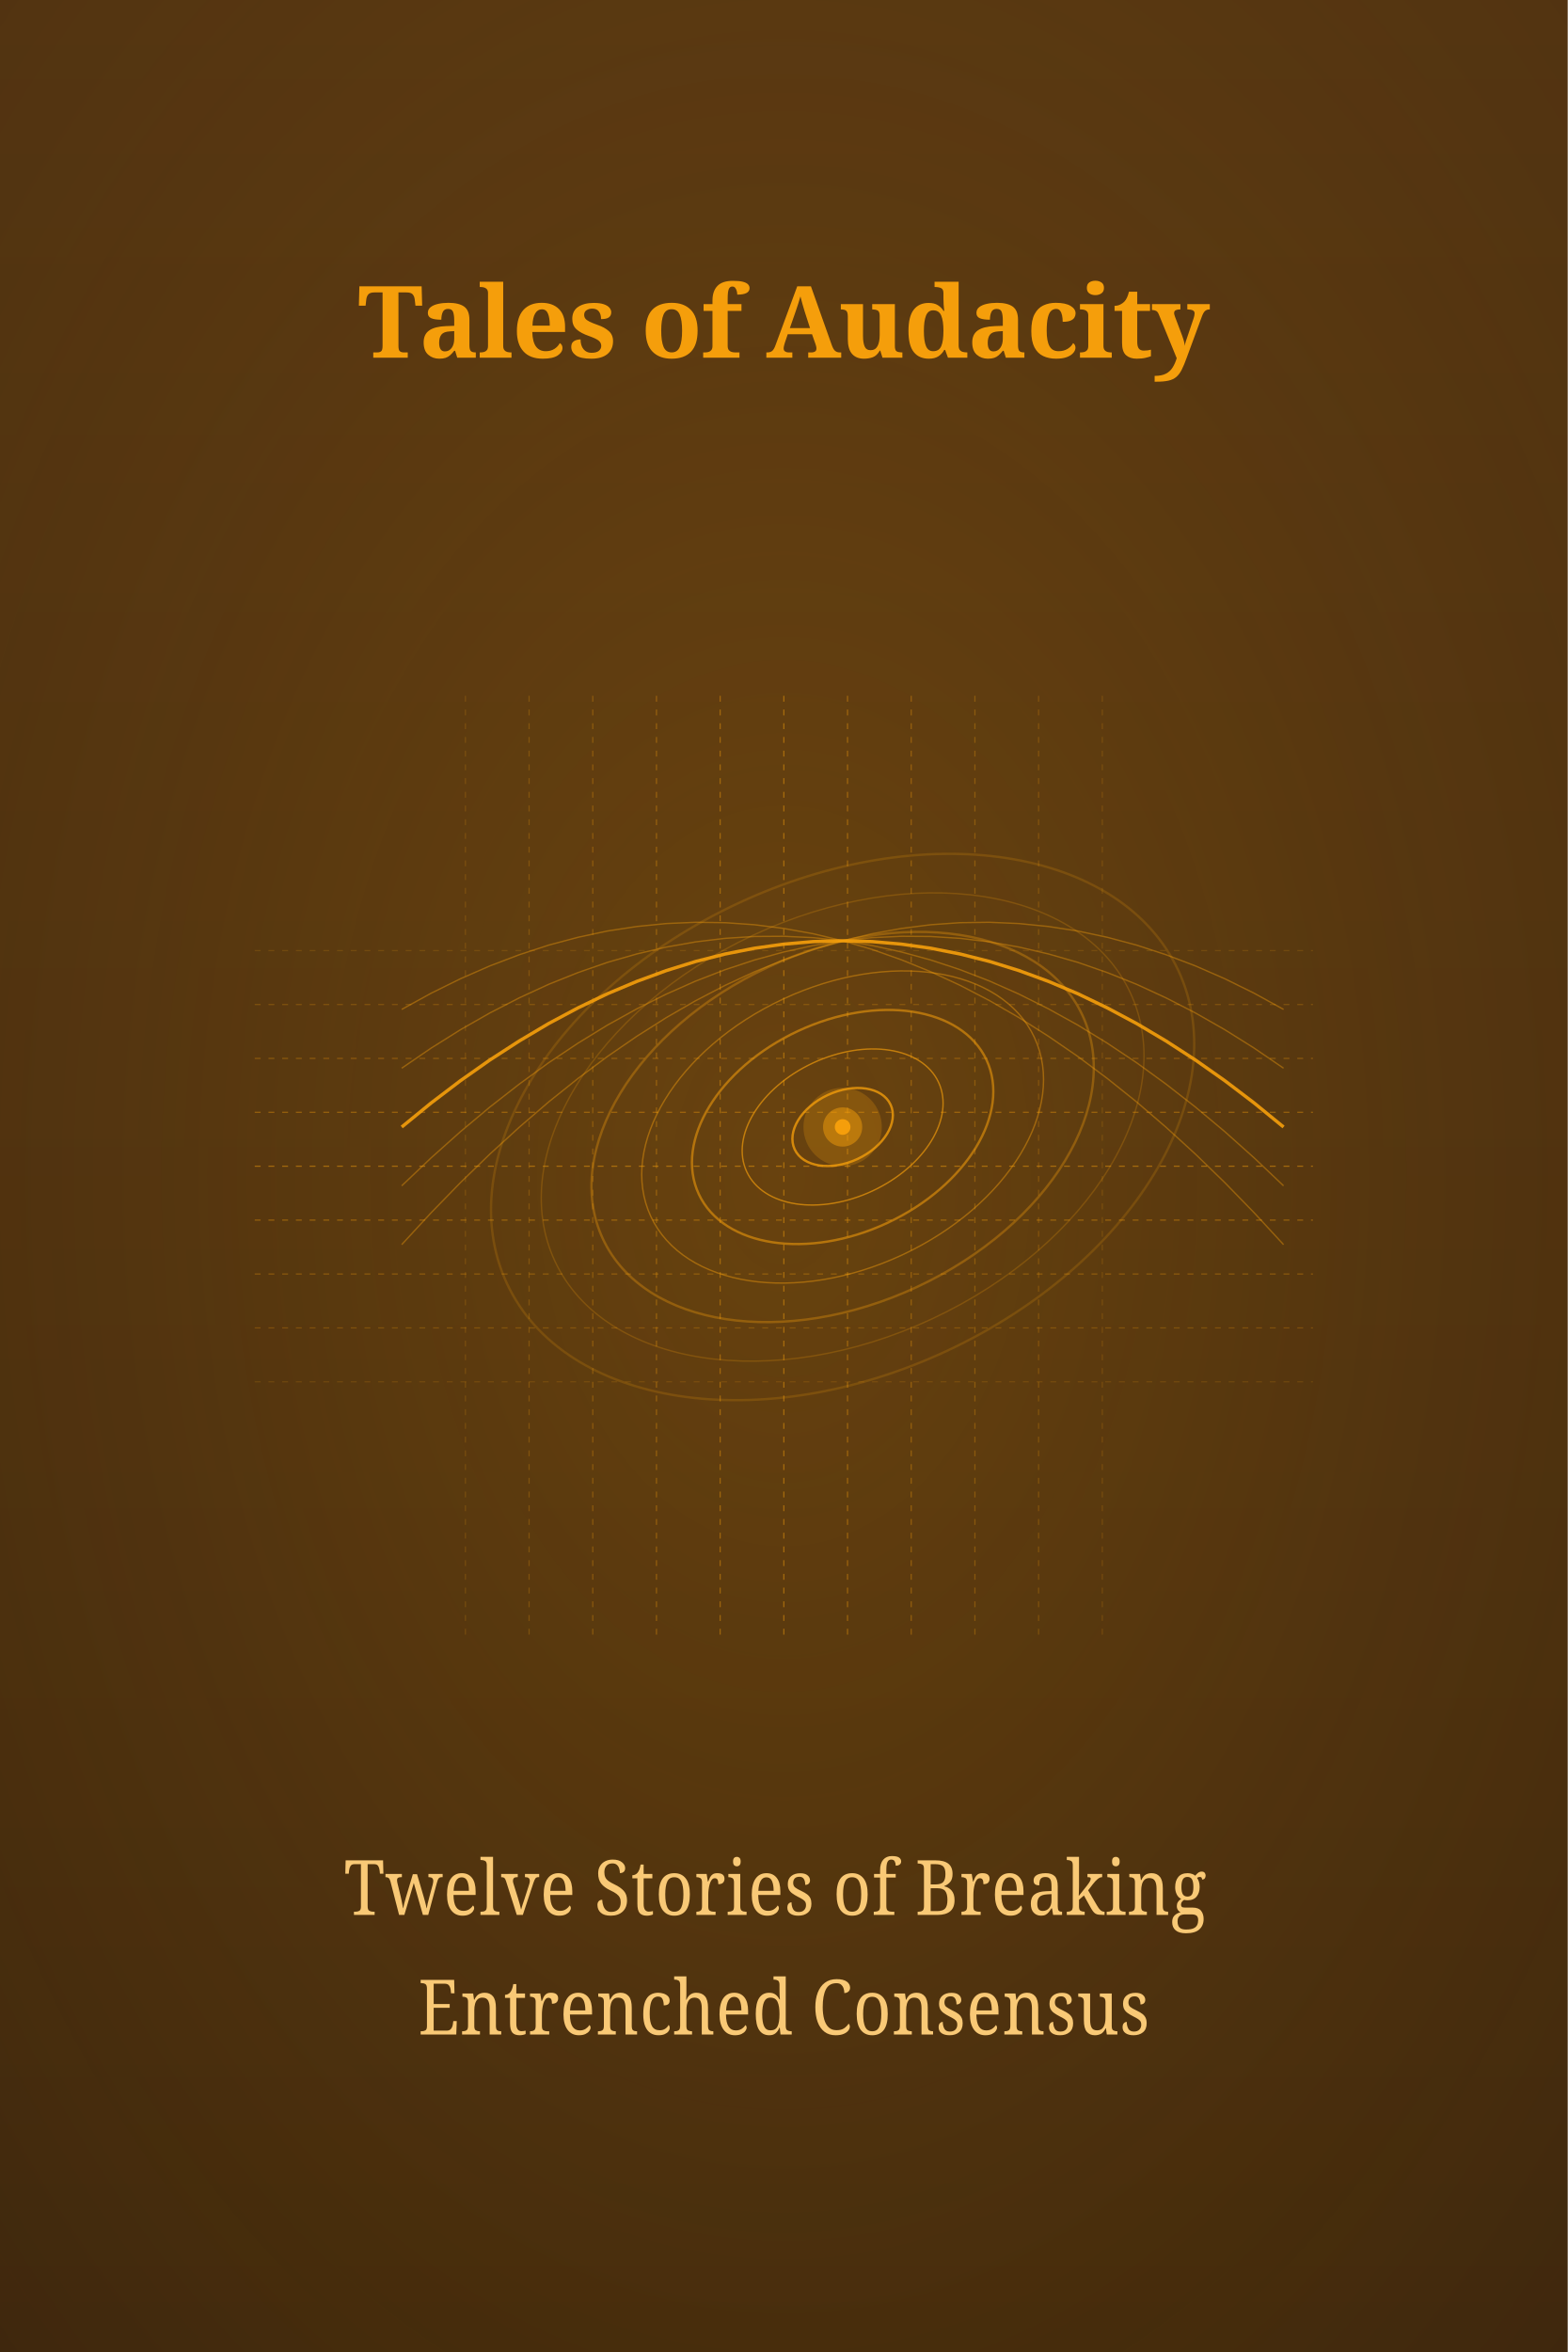
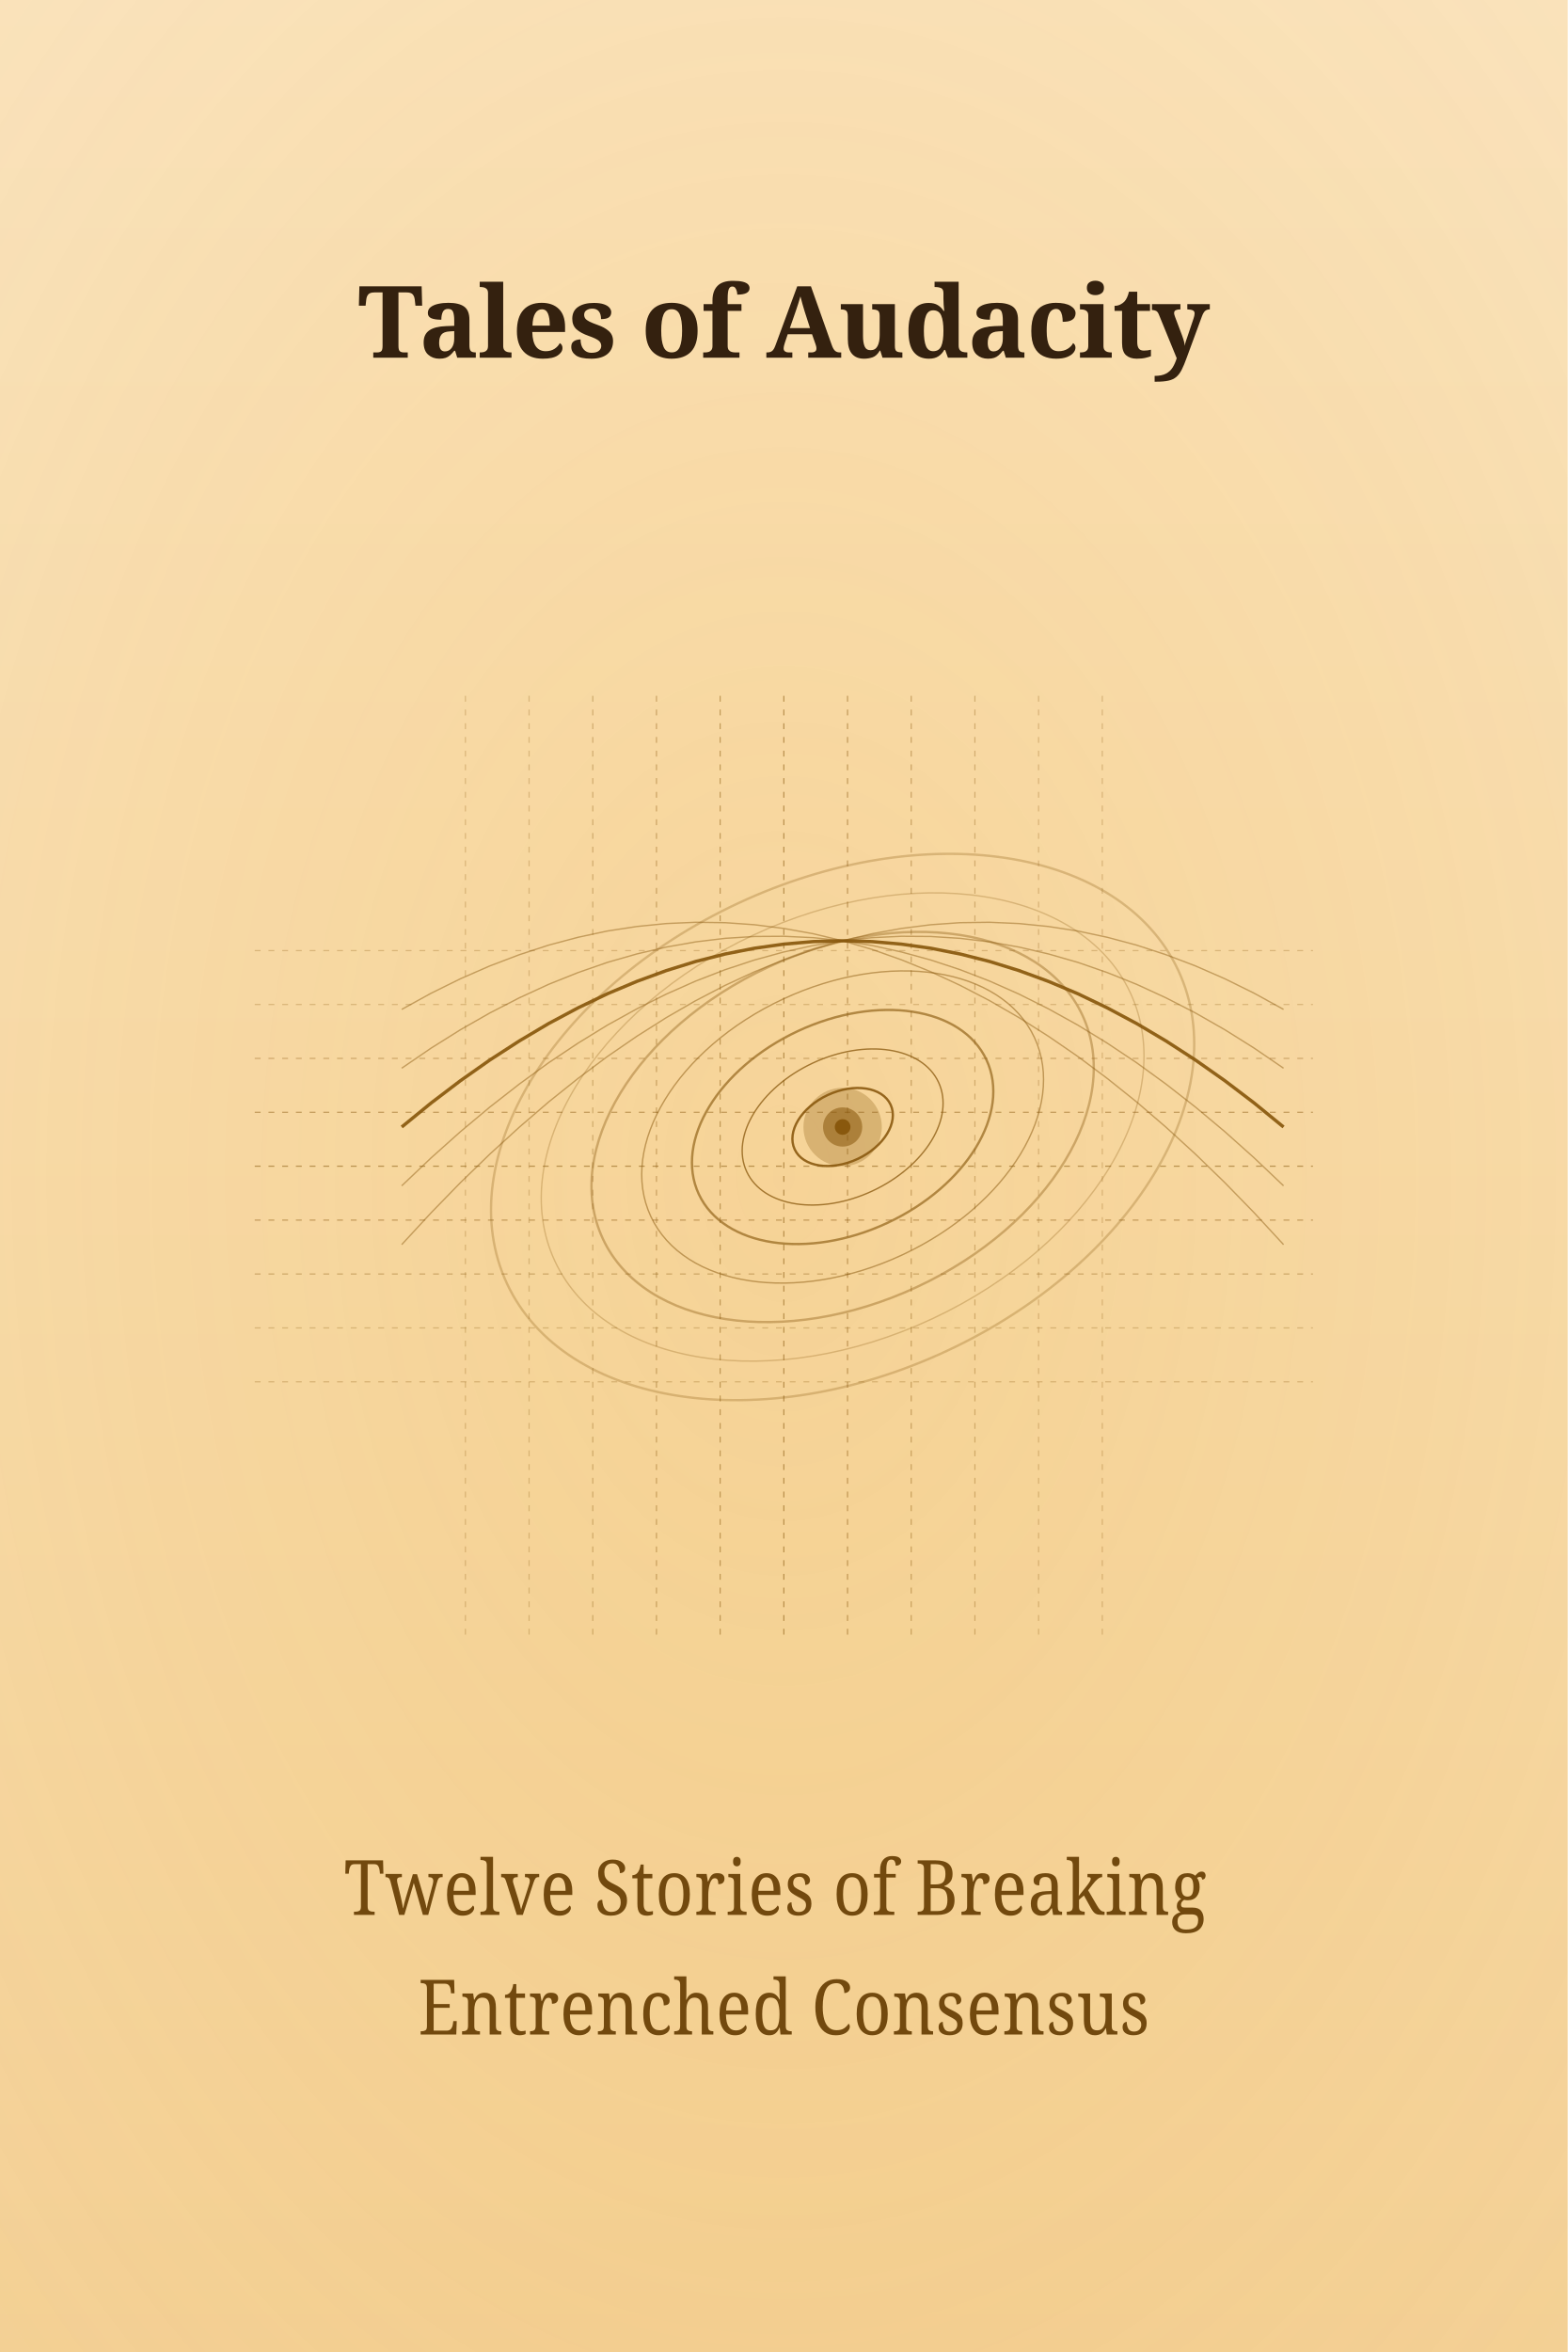
<svg xmlns="http://www.w3.org/2000/svg" viewBox="0 0 1600 2400" width="100%" height="100%">
  <defs>
    <linearGradient id="bg-tales-of-audacity" x1="0%" y1="0%" x2="0%" y2="100%">
-       <stop offset="0%" stop-color="#422912" />
-       <stop offset="60%" stop-color="#35210f" />
-       <stop offset="100%" stop-color="#2d1c0d" />
+       <stop offset="0%" stop-color="#fae5c2" />
+       <stop offset="60%" stop-color="#f6dcae" />
+       <stop offset="100%" stop-color="#f3d29a" />
    </linearGradient>
    <radialGradient id="halo-tales-of-audacity" cx="50%" cy="50%" r="75%">
-       <stop offset="0%" stop-color="#f59e0b" stop-opacity="0.26" />
-       <stop offset="55%" stop-color="#f59e0b" stop-opacity="0.15" />
-       <stop offset="100%" stop-color="#f59e0b" stop-opacity="0.08" />
+       <stop offset="0%" stop-color="#f59e0b" stop-opacity="0.16" />
+       <stop offset="55%" stop-color="#f59e0b" stop-opacity="0.09" />
+       <stop offset="100%" stop-color="#f59e0b" stop-opacity="0.03" />
    </radialGradient>
  </defs>
  <rect width="1600" height="2400" fill="url(#bg-tales-of-audacity)" />
  <rect width="1600" height="2400" fill="url(#halo-tales-of-audacity)" />
  <g text-anchor="middle">
-     <text x="800" y="365" font-family="'Literata', Georgia, serif" font-size="102" font-weight="700" letter-spacing="-0.01em" fill="#f59e0b">Tales of Audacity</text>
+     <text x="800" y="365" font-family="'Literata', Georgia, serif" font-size="102" font-weight="700" letter-spacing="-0.01em" fill="#34210f">Tales of Audacity</text>
  </g>
  <g class="emblem-audacity" transform="translate(0, -210)">
-     <line x1="260" y1="1180" x2="1340" y2="1180" stroke="#f59e0b" stroke-width="1.2" opacity="0.16" stroke-dasharray="6,8" />
-     <line x1="260" y1="1235" x2="1340" y2="1235" stroke="#f59e0b" stroke-width="1.2" opacity="0.24" stroke-dasharray="6,8" />
-     <line x1="260" y1="1290" x2="1340" y2="1290" stroke="#f59e0b" stroke-width="1.2" opacity="0.32" stroke-dasharray="6,8" />
-     <line x1="260" y1="1345" x2="1340" y2="1345" stroke="#f59e0b" stroke-width="1.2" opacity="0.40" stroke-dasharray="6,8" />
-     <line x1="260" y1="1400" x2="1340" y2="1400" stroke="#f59e0b" stroke-width="1.2" opacity="0.48" stroke-dasharray="6,8" />
-     <line x1="260" y1="1455" x2="1340" y2="1455" stroke="#f59e0b" stroke-width="1.2" opacity="0.40" stroke-dasharray="6,8" />
-     <line x1="260" y1="1510" x2="1340" y2="1510" stroke="#f59e0b" stroke-width="1.2" opacity="0.32" stroke-dasharray="6,8" />
-     <line x1="260" y1="1565" x2="1340" y2="1565" stroke="#f59e0b" stroke-width="1.2" opacity="0.24" stroke-dasharray="6,8" />
-     <line x1="260" y1="1620" x2="1340" y2="1620" stroke="#f59e0b" stroke-width="1.2" opacity="0.16" stroke-dasharray="6,8" />
-     <line x1="475" y1="920" x2="475" y2="1880" stroke="#f59e0b" stroke-width="1.2" opacity="0.18" stroke-dasharray="6,8" />
-     <line x1="540" y1="920" x2="540" y2="1880" stroke="#f59e0b" stroke-width="1.2" opacity="0.24" stroke-dasharray="6,8" />
-     <line x1="605" y1="920" x2="605" y2="1880" stroke="#f59e0b" stroke-width="1.2" opacity="0.30" stroke-dasharray="6,8" />
-     <line x1="670" y1="920" x2="670" y2="1880" stroke="#f59e0b" stroke-width="1.2" opacity="0.36" stroke-dasharray="6,8" />
-     <line x1="735" y1="920" x2="735" y2="1880" stroke="#f59e0b" stroke-width="1.2" opacity="0.42" stroke-dasharray="6,8" />
-     <line x1="800" y1="920" x2="800" y2="1880" stroke="#f59e0b" stroke-width="1.2" opacity="0.48" stroke-dasharray="6,8" />
-     <line x1="865" y1="920" x2="865" y2="1880" stroke="#f59e0b" stroke-width="1.2" opacity="0.42" stroke-dasharray="6,8" />
-     <line x1="930" y1="920" x2="930" y2="1880" stroke="#f59e0b" stroke-width="1.2" opacity="0.36" stroke-dasharray="6,8" />
-     <line x1="995" y1="920" x2="995" y2="1880" stroke="#f59e0b" stroke-width="1.2" opacity="0.30" stroke-dasharray="6,8" />
-     <line x1="1060" y1="920" x2="1060" y2="1880" stroke="#f59e0b" stroke-width="1.2" opacity="0.24" stroke-dasharray="6,8" />
-     <line x1="1125" y1="920" x2="1125" y2="1880" stroke="#f59e0b" stroke-width="1.2" opacity="0.18" stroke-dasharray="6,8" />
-     <ellipse cx="860" cy="1360" rx="54" ry="36" stroke="#f59e0b" stroke-width="2.4" fill="none" opacity="0.77" transform="rotate(-25 860 1360)" />
-     <ellipse cx="860" cy="1360" rx="108" ry="72" stroke="#f59e0b" stroke-width="1.4" fill="none" opacity="0.66" transform="rotate(-25 860 1360)" />
-     <ellipse cx="860" cy="1360" rx="162" ry="108" stroke="#f59e0b" stroke-width="2.4" fill="none" opacity="0.55" transform="rotate(-25 860 1360)" />
-     <ellipse cx="860" cy="1360" rx="216" ry="144" stroke="#f59e0b" stroke-width="1.4" fill="none" opacity="0.44" transform="rotate(-25 860 1360)" />
-     <ellipse cx="860" cy="1360" rx="270" ry="180" stroke="#f59e0b" stroke-width="2.4" fill="none" opacity="0.33" transform="rotate(-25 860 1360)" />
-     <ellipse cx="860" cy="1360" rx="324" ry="216" stroke="#f59e0b" stroke-width="1.4" fill="none" opacity="0.22" transform="rotate(-25 860 1360)" />
-     <ellipse cx="860" cy="1360" rx="378" ry="252" stroke="#f59e0b" stroke-width="2.4" fill="none" opacity="0.18" transform="rotate(-25 860 1360)" />
-     <path d="M 410.0,1480.0 L 440.0,1447.5 L 470.0,1416.7 L 500.0,1387.6 L 530.0,1360.2 L 560.0,1334.4 L 590.0,1310.4 L 620.0,1288.0 L 650.0,1267.4 L 680.0,1248.4 L 710.0,1231.1 L 740.0,1215.5 L 770.0,1201.6 L 800.0,1189.4 L 830.0,1178.8 L 860.0,1170.0 L 890.0,1162.8 L 920.0,1157.4 L 950.0,1153.6 L 980.0,1151.5 L 1010.0,1151.1 L 1040.0,1152.4 L 1070.0,1155.4 L 1100.0,1160.0 L 1130.0,1166.4 L 1160.0,1174.4 L 1190.0,1184.2 L 1220.0,1195.6 L 1250.0,1208.7 L 1280.0,1223.5 L 1310.0,1240.0" stroke="#f59e0b" stroke-width="1.4" fill="none" opacity="0.4" />
-     <path d="M 410.0,1420.0 L 440.0,1391.5 L 470.0,1364.7 L 500.0,1339.6 L 530.0,1316.2 L 560.0,1294.4 L 590.0,1274.4 L 620.0,1256.0 L 650.0,1239.4 L 680.0,1224.4 L 710.0,1211.1 L 740.0,1199.5 L 770.0,1189.6 L 800.0,1181.4 L 830.0,1174.8 L 860.0,1170.0 L 890.0,1166.8 L 920.0,1165.4 L 950.0,1165.6 L 980.0,1167.5 L 1010.0,1171.1 L 1040.0,1176.4 L 1070.0,1183.4 L 1100.0,1192.0 L 1130.0,1202.4 L 1160.0,1214.4 L 1190.0,1228.2 L 1220.0,1243.6 L 1250.0,1260.7 L 1280.0,1279.5 L 1310.0,1300.0" stroke="#f59e0b" stroke-width="1.4" fill="none" opacity="0.4" />
-     <path d="M 410.0,1360.0 L 440.0,1335.5 L 470.0,1312.7 L 500.0,1291.6 L 530.0,1272.2 L 560.0,1254.4 L 590.0,1238.4 L 620.0,1224.0 L 650.0,1211.4 L 680.0,1200.4 L 710.0,1191.1 L 740.0,1183.5 L 770.0,1177.6 L 800.0,1173.4 L 830.0,1170.8 L 860.0,1170.0 L 890.0,1170.8 L 920.0,1173.4 L 950.0,1177.6 L 980.0,1183.5 L 1010.0,1191.1 L 1040.0,1200.4 L 1070.0,1211.4 L 1100.0,1224.0 L 1130.0,1238.4 L 1160.0,1254.4 L 1190.0,1272.2 L 1220.0,1291.6 L 1250.0,1312.7 L 1280.0,1335.5 L 1310.0,1360.0" stroke="#f59e0b" stroke-width="3.4" fill="none" opacity="0.9" />
-     <path d="M 410.0,1300.0 L 440.0,1279.5 L 470.0,1260.7 L 500.0,1243.6 L 530.0,1228.2 L 560.0,1214.4 L 590.0,1202.4 L 620.0,1192.0 L 650.0,1183.4 L 680.0,1176.4 L 710.0,1171.1 L 740.0,1167.5 L 770.0,1165.6 L 800.0,1165.4 L 830.0,1166.8 L 860.0,1170.0 L 890.0,1174.8 L 920.0,1181.4 L 950.0,1189.6 L 980.0,1199.5 L 1010.0,1211.1 L 1040.0,1224.4 L 1070.0,1239.4 L 1100.0,1256.0 L 1130.0,1274.4 L 1160.0,1294.4 L 1190.0,1316.2 L 1220.0,1339.6 L 1250.0,1364.7 L 1280.0,1391.5 L 1310.0,1420.0" stroke="#f59e0b" stroke-width="1.4" fill="none" opacity="0.4" />
-     <path d="M 410.0,1240.0 L 440.0,1223.5 L 470.0,1208.7 L 500.0,1195.6 L 530.0,1184.2 L 560.0,1174.4 L 590.0,1166.4 L 620.0,1160.0 L 650.0,1155.4 L 680.0,1152.4 L 710.0,1151.1 L 740.0,1151.5 L 770.0,1153.6 L 800.0,1157.4 L 830.0,1162.8 L 860.0,1170.0 L 890.0,1178.8 L 920.0,1189.4 L 950.0,1201.6 L 980.0,1215.5 L 1010.0,1231.1 L 1040.0,1248.4 L 1070.0,1267.4 L 1100.0,1288.0 L 1130.0,1310.4 L 1160.0,1334.4 L 1190.0,1360.2 L 1220.0,1387.6 L 1250.0,1416.7 L 1280.0,1447.5 L 1310.0,1480.0" stroke="#f59e0b" stroke-width="1.4" fill="none" opacity="0.4" />
-     <circle cx="860" cy="1360" r="40" fill="#f59e0b" opacity="0.22" />
-     <circle cx="860" cy="1360" r="20" fill="#f59e0b" opacity="0.48" />
-     <circle cx="860" cy="1360" r="8" fill="#f59e0b" />
+     <line x1="260" y1="1180" x2="1340" y2="1180" stroke="#89580d" stroke-width="1.2" opacity="0.28" stroke-dasharray="6,8" />
+     <line x1="260" y1="1235" x2="1340" y2="1235" stroke="#89580d" stroke-width="1.2" opacity="0.28" stroke-dasharray="6,8" />
+     <line x1="260" y1="1290" x2="1340" y2="1290" stroke="#89580d" stroke-width="1.2" opacity="0.37" stroke-dasharray="6,8" />
+     <line x1="260" y1="1345" x2="1340" y2="1345" stroke="#89580d" stroke-width="1.2" opacity="0.46" stroke-dasharray="6,8" />
+     <line x1="260" y1="1400" x2="1340" y2="1400" stroke="#89580d" stroke-width="1.2" opacity="0.55" stroke-dasharray="6,8" />
+     <line x1="260" y1="1455" x2="1340" y2="1455" stroke="#89580d" stroke-width="1.2" opacity="0.46" stroke-dasharray="6,8" />
+     <line x1="260" y1="1510" x2="1340" y2="1510" stroke="#89580d" stroke-width="1.2" opacity="0.37" stroke-dasharray="6,8" />
+     <line x1="260" y1="1565" x2="1340" y2="1565" stroke="#89580d" stroke-width="1.2" opacity="0.28" stroke-dasharray="6,8" />
+     <line x1="260" y1="1620" x2="1340" y2="1620" stroke="#89580d" stroke-width="1.2" opacity="0.28" stroke-dasharray="6,8" />
+     <line x1="475" y1="920" x2="475" y2="1880" stroke="#89580d" stroke-width="1.2" opacity="0.28" stroke-dasharray="6,8" />
+     <line x1="540" y1="920" x2="540" y2="1880" stroke="#89580d" stroke-width="1.2" opacity="0.28" stroke-dasharray="6,8" />
+     <line x1="605" y1="920" x2="605" y2="1880" stroke="#89580d" stroke-width="1.2" opacity="0.34" stroke-dasharray="6,8" />
+     <line x1="670" y1="920" x2="670" y2="1880" stroke="#89580d" stroke-width="1.2" opacity="0.41" stroke-dasharray="6,8" />
+     <line x1="735" y1="920" x2="735" y2="1880" stroke="#89580d" stroke-width="1.2" opacity="0.48" stroke-dasharray="6,8" />
+     <line x1="800" y1="920" x2="800" y2="1880" stroke="#89580d" stroke-width="1.2" opacity="0.55" stroke-dasharray="6,8" />
+     <line x1="865" y1="920" x2="865" y2="1880" stroke="#89580d" stroke-width="1.2" opacity="0.48" stroke-dasharray="6,8" />
+     <line x1="930" y1="920" x2="930" y2="1880" stroke="#89580d" stroke-width="1.2" opacity="0.41" stroke-dasharray="6,8" />
+     <line x1="995" y1="920" x2="995" y2="1880" stroke="#89580d" stroke-width="1.2" opacity="0.34" stroke-dasharray="6,8" />
+     <line x1="1060" y1="920" x2="1060" y2="1880" stroke="#89580d" stroke-width="1.2" opacity="0.28" stroke-dasharray="6,8" />
+     <line x1="1125" y1="920" x2="1125" y2="1880" stroke="#89580d" stroke-width="1.2" opacity="0.28" stroke-dasharray="6,8" />
+     <ellipse cx="860" cy="1360" rx="54" ry="36" stroke="#89580d" stroke-width="2.4" fill="none" opacity="0.89" transform="rotate(-25 860 1360)" />
+     <ellipse cx="860" cy="1360" rx="108" ry="72" stroke="#89580d" stroke-width="1.4" fill="none" opacity="0.76" transform="rotate(-25 860 1360)" />
+     <ellipse cx="860" cy="1360" rx="162" ry="108" stroke="#89580d" stroke-width="2.4" fill="none" opacity="0.63" transform="rotate(-25 860 1360)" />
+     <ellipse cx="860" cy="1360" rx="216" ry="144" stroke="#89580d" stroke-width="1.4" fill="none" opacity="0.51" transform="rotate(-25 860 1360)" />
+     <ellipse cx="860" cy="1360" rx="270" ry="180" stroke="#89580d" stroke-width="2.4" fill="none" opacity="0.38" transform="rotate(-25 860 1360)" />
+     <ellipse cx="860" cy="1360" rx="324" ry="216" stroke="#89580d" stroke-width="1.4" fill="none" opacity="0.28" transform="rotate(-25 860 1360)" />
+     <ellipse cx="860" cy="1360" rx="378" ry="252" stroke="#89580d" stroke-width="2.4" fill="none" opacity="0.28" transform="rotate(-25 860 1360)" />
+     <path d="M 410.0,1480.0 L 440.0,1447.5 L 470.0,1416.7 L 500.0,1387.6 L 530.0,1360.2 L 560.0,1334.4 L 590.0,1310.4 L 620.0,1288.0 L 650.0,1267.4 L 680.0,1248.4 L 710.0,1231.1 L 740.0,1215.5 L 770.0,1201.6 L 800.0,1189.4 L 830.0,1178.8 L 860.0,1170.0 L 890.0,1162.8 L 920.0,1157.4 L 950.0,1153.6 L 980.0,1151.5 L 1010.0,1151.1 L 1040.0,1152.4 L 1070.0,1155.4 L 1100.0,1160.0 L 1130.0,1166.4 L 1160.0,1174.4 L 1190.0,1184.2 L 1220.0,1195.6 L 1250.0,1208.7 L 1280.0,1223.5 L 1310.0,1240.0" stroke="#89580d" stroke-width="1.4" fill="none" opacity="0.46" />
+     <path d="M 410.0,1420.0 L 440.0,1391.5 L 470.0,1364.7 L 500.0,1339.6 L 530.0,1316.2 L 560.0,1294.4 L 590.0,1274.4 L 620.0,1256.0 L 650.0,1239.4 L 680.0,1224.4 L 710.0,1211.1 L 740.0,1199.5 L 770.0,1189.6 L 800.0,1181.4 L 830.0,1174.8 L 860.0,1170.0 L 890.0,1166.8 L 920.0,1165.4 L 950.0,1165.6 L 980.0,1167.5 L 1010.0,1171.1 L 1040.0,1176.4 L 1070.0,1183.4 L 1100.0,1192.0 L 1130.0,1202.4 L 1160.0,1214.4 L 1190.0,1228.2 L 1220.0,1243.6 L 1250.0,1260.7 L 1280.0,1279.5 L 1310.0,1300.0" stroke="#89580d" stroke-width="1.4" fill="none" opacity="0.46" />
+     <path d="M 410.0,1360.0 L 440.0,1335.5 L 470.0,1312.7 L 500.0,1291.6 L 530.0,1272.2 L 560.0,1254.4 L 590.0,1238.4 L 620.0,1224.0 L 650.0,1211.4 L 680.0,1200.4 L 710.0,1191.1 L 740.0,1183.5 L 770.0,1177.6 L 800.0,1173.4 L 830.0,1170.8 L 860.0,1170.0 L 890.0,1170.8 L 920.0,1173.4 L 950.0,1177.6 L 980.0,1183.5 L 1010.0,1191.1 L 1040.0,1200.4 L 1070.0,1211.4 L 1100.0,1224.0 L 1130.0,1238.4 L 1160.0,1254.4 L 1190.0,1272.2 L 1220.0,1291.6 L 1250.0,1312.7 L 1280.0,1335.5 L 1310.0,1360.0" stroke="#89580d" stroke-width="3.4" fill="none" opacity="0.92" />
+     <path d="M 410.0,1300.0 L 440.0,1279.5 L 470.0,1260.7 L 500.0,1243.6 L 530.0,1228.2 L 560.0,1214.4 L 590.0,1202.4 L 620.0,1192.0 L 650.0,1183.4 L 680.0,1176.4 L 710.0,1171.1 L 740.0,1167.5 L 770.0,1165.6 L 800.0,1165.4 L 830.0,1166.8 L 860.0,1170.0 L 890.0,1174.8 L 920.0,1181.4 L 950.0,1189.6 L 980.0,1199.5 L 1010.0,1211.1 L 1040.0,1224.4 L 1070.0,1239.4 L 1100.0,1256.0 L 1130.0,1274.4 L 1160.0,1294.4 L 1190.0,1316.2 L 1220.0,1339.6 L 1250.0,1364.7 L 1280.0,1391.5 L 1310.0,1420.0" stroke="#89580d" stroke-width="1.4" fill="none" opacity="0.46" />
+     <path d="M 410.0,1240.0 L 440.0,1223.5 L 470.0,1208.7 L 500.0,1195.6 L 530.0,1184.2 L 560.0,1174.4 L 590.0,1166.4 L 620.0,1160.0 L 650.0,1155.4 L 680.0,1152.4 L 710.0,1151.1 L 740.0,1151.5 L 770.0,1153.6 L 800.0,1157.4 L 830.0,1162.8 L 860.0,1170.0 L 890.0,1178.8 L 920.0,1189.4 L 950.0,1201.6 L 980.0,1215.5 L 1010.0,1231.1 L 1040.0,1248.4 L 1070.0,1267.4 L 1100.0,1288.0 L 1130.0,1310.4 L 1160.0,1334.4 L 1190.0,1360.2 L 1220.0,1387.6 L 1250.0,1416.7 L 1280.0,1447.5 L 1310.0,1480.0" stroke="#89580d" stroke-width="1.4" fill="none" opacity="0.46" />
+     <circle cx="860" cy="1360" r="40" fill="#89580d" opacity="0.28" />
+     <circle cx="860" cy="1360" r="20" fill="#89580d" opacity="0.55" />
+     <circle cx="860" cy="1360" r="8" fill="#89580d" />
  </g>
  <g text-anchor="middle" transform="translate(800, 0) scale(0.87, 1) translate(-800, 0)">
-     <text x="800" y="1954" font-family="'Literata', Georgia, serif" font-size="78" font-weight="300" letter-spacing="0.01em" fill="#f9c976">
+     <text x="800" y="1954" font-family="'Literata', Georgia, serif" font-size="78" font-weight="400" letter-spacing="0.01em" fill="#72490e">
      <tspan x="800" dy="0">Twelve Stories of Breaking</tspan>
      <tspan x="800" dy="122">Entrenched Consensus</tspan>
    </text>
  </g>
</svg>
